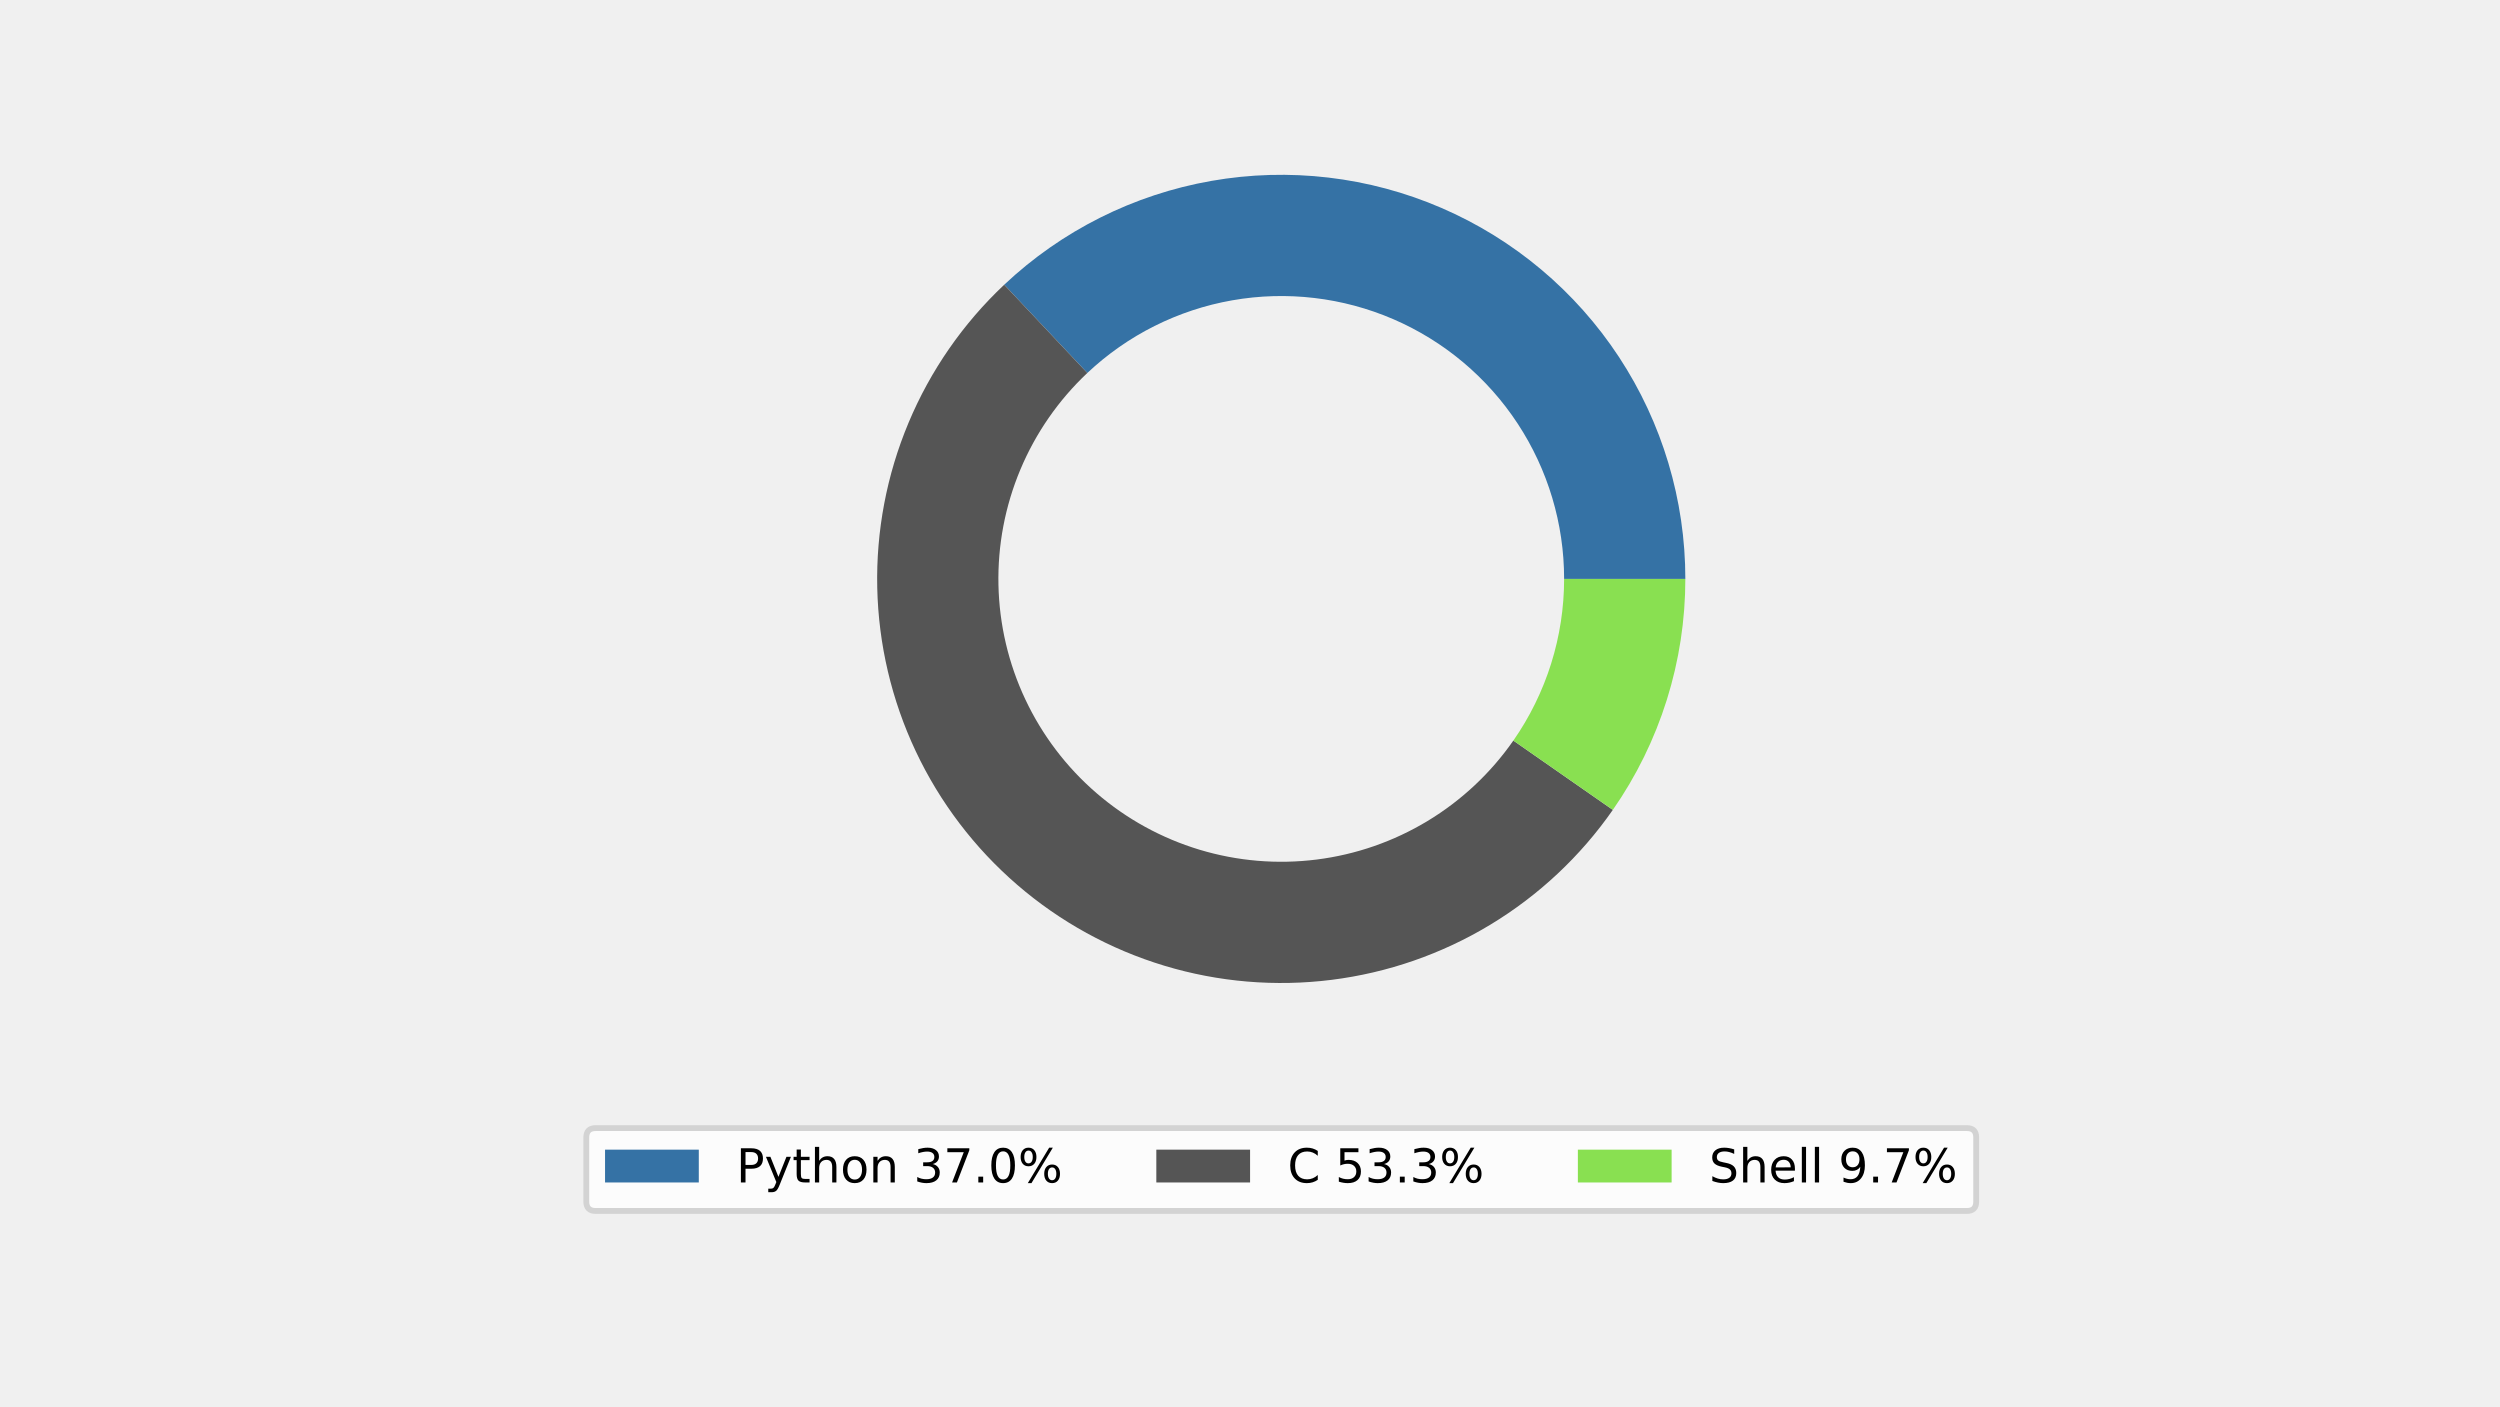
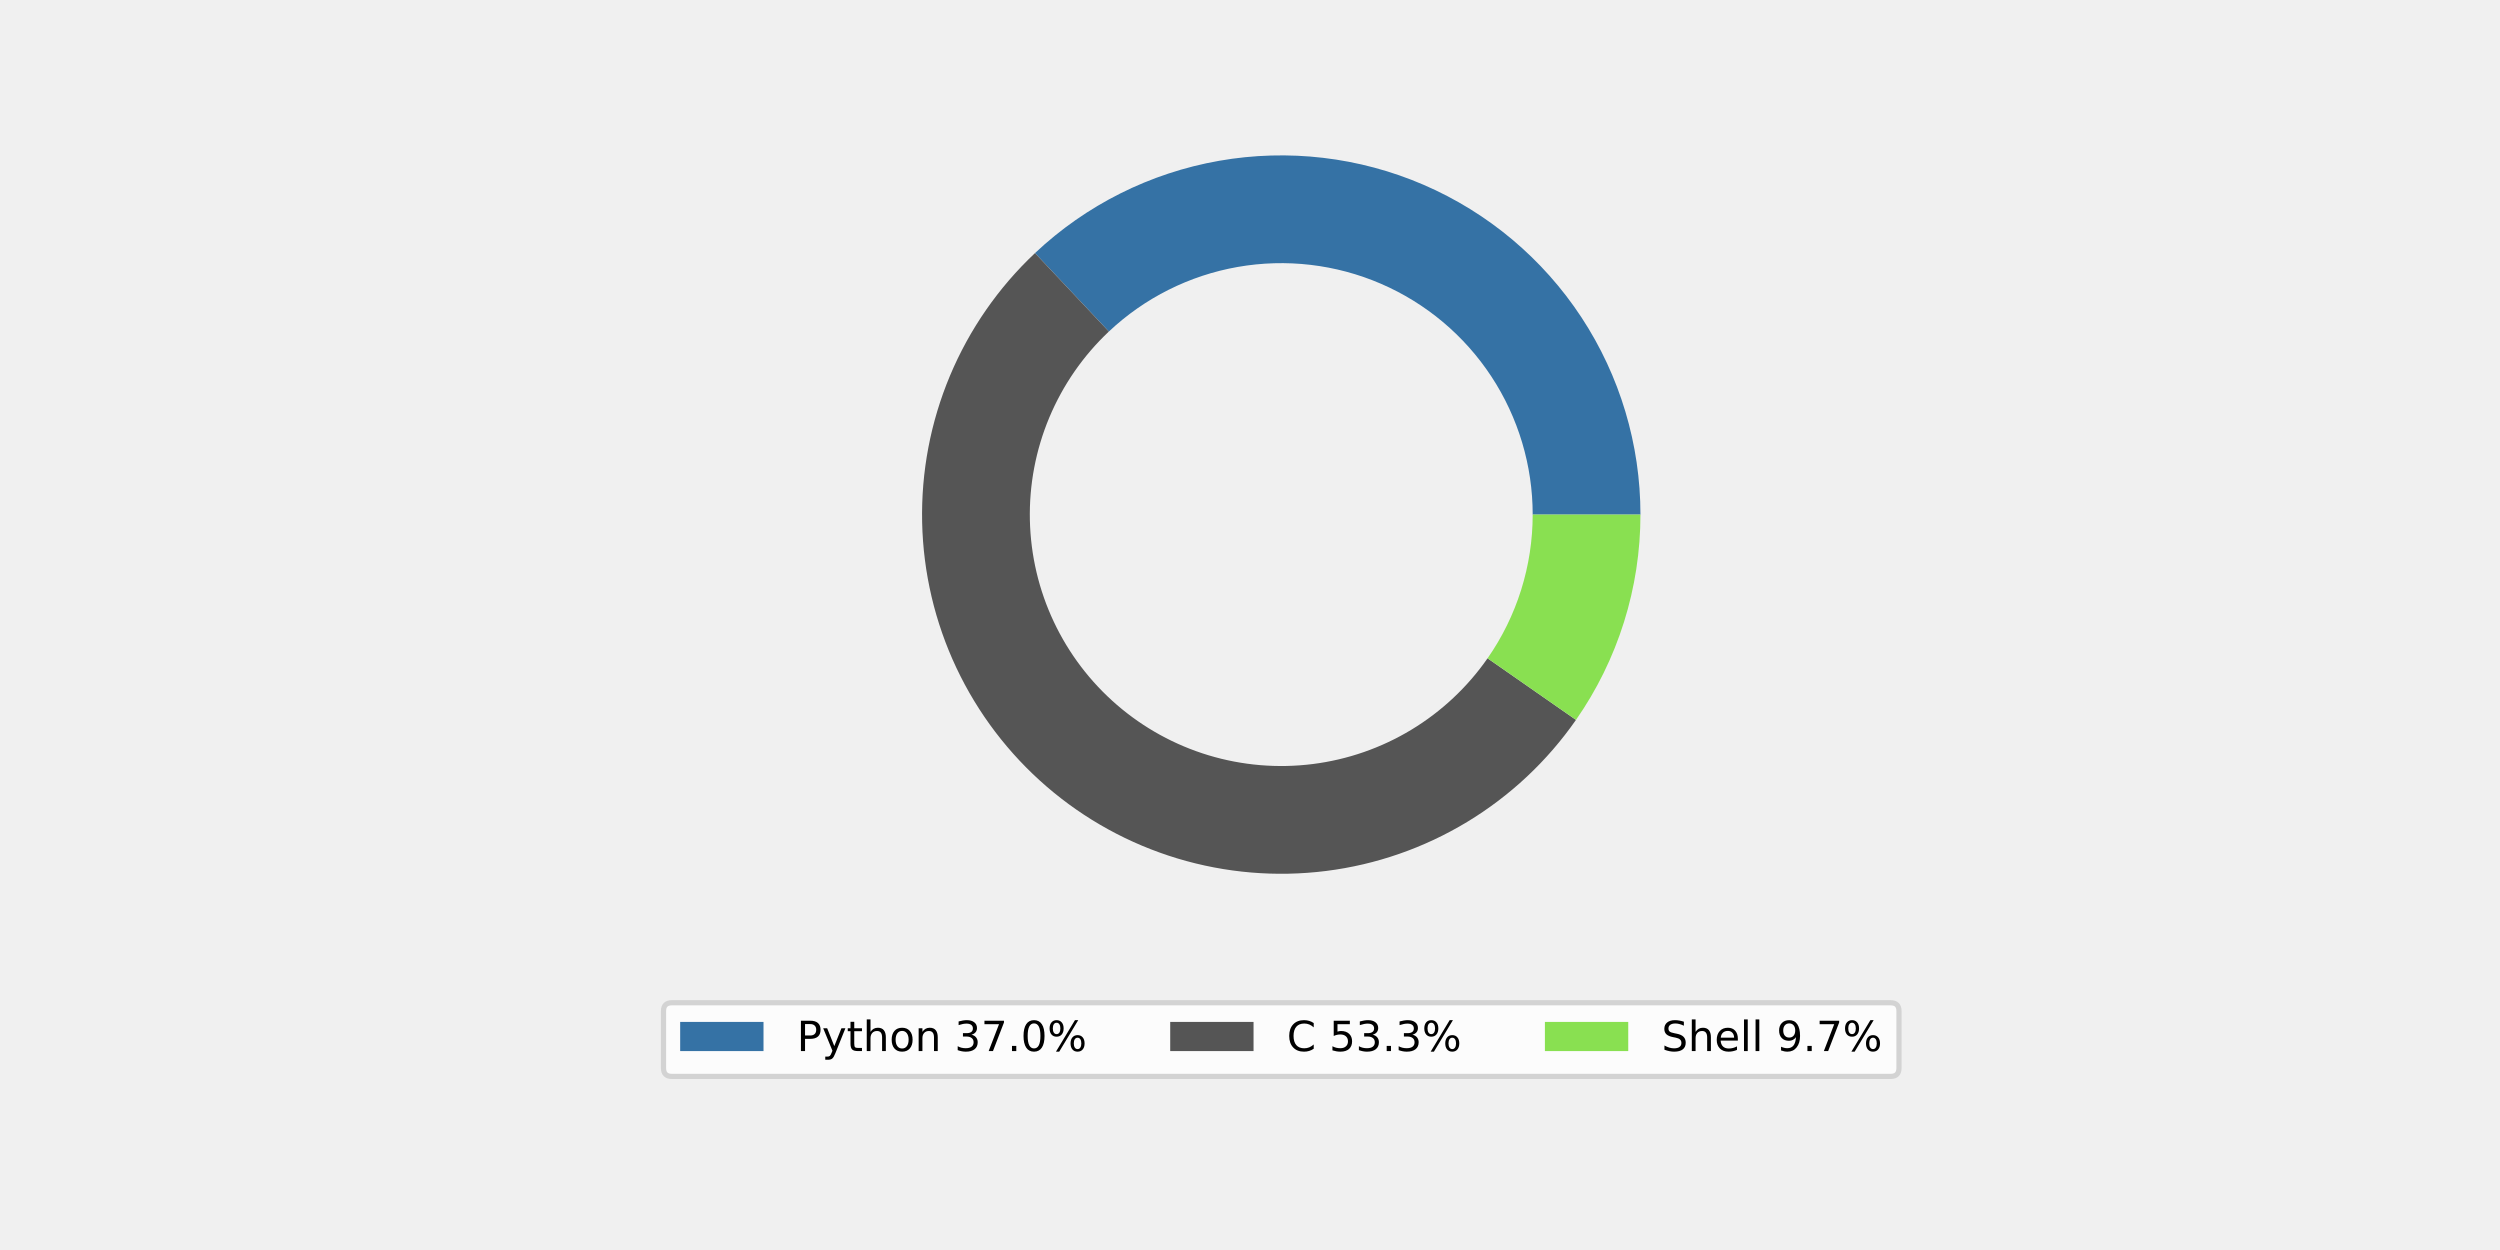
- <svg xmlns="http://www.w3.org/2000/svg" xmlns:xlink="http://www.w3.org/1999/xlink" width="426.667pt" height="240pt" viewBox="0 0 426.667 240" version="1.1">
+ <svg xmlns="http://www.w3.org/2000/svg" xmlns:xlink="http://www.w3.org/1999/xlink" width="480pt" height="240pt" viewBox="0 0 480 240" version="1.1">
  <defs>
    <style type="text/css">*{stroke-linejoin: round; stroke-linecap: butt}</style>
  </defs>
  <g id="figure_1">
    <g id="patch_1">
-       <path d="M 0 240  L 426.667 240  L 426.667 0  L 0 0  L 0 240  z " style="fill: none" />
+       <path d="M 0 240  L 480 240  L 480 0  L 0 0  L 0 240  z " style="fill: none" />
    </g>
    <g id="axes_1">
      <g id="patch_2">
-         <path d="M 266.943 98.8  C 266.943 89.376 264.183 80.156 259.006 72.281  C 253.83 64.406 246.459 58.217 237.808 54.481  C 229.156 50.744 219.597 49.622 210.315 51.252  C 201.034 52.882 192.429 57.195 185.569 63.656  L 171.384 48.594  C 181.185 39.364 193.477 33.203 206.736 30.874  C 219.996 28.545 233.652 30.149 246.011 35.487  C 258.37 40.825 268.9 49.666 276.295 60.916  C 283.69 72.165 287.632 85.337 287.632 98.8  z " clip-path="url(#p0f44d6f2d2)" style="fill: #3572a5" />
+         <path d="M 294.276 98.8  C 294.276 89.376 291.516 80.156 286.34 72.281  C 281.163 64.406 273.792 58.217 265.141 54.481  C 256.489 50.744 246.93 49.622 237.649 51.252  C 228.367 52.882 219.763 57.195 212.902 63.656  L 198.718 48.594  C 208.518 39.364 220.81 33.203 234.07 30.874  C 247.329 28.545 260.985 30.149 273.344 35.487  C 285.703 40.825 296.233 49.666 303.628 60.916  C 311.024 72.165 314.966 85.337 314.966 98.8  z " clip-path="url(#p44ab27bbec)" style="fill: #3572a5" />
      </g>
      <g id="patch_3">
-         <path d="M 185.569 63.656  C 180.648 68.291 176.755 73.908 174.142 80.142  C 171.529 86.377 170.255 93.092 170.402 99.85  C 170.549 106.609 172.114 113.261 174.996 119.377  C 177.877 125.492 182.011 130.934 187.129 135.35  C 192.247 139.767 198.236 143.059 204.708 145.014  C 211.179 146.968 217.989 147.542 224.696 146.698  C 231.403 145.854 237.859 143.61 243.644 140.112  C 249.429 136.615 254.415 131.941 258.279 126.394  L 275.256 138.22  C 269.736 146.144 262.613 152.821 254.348 157.817  C 246.084 162.814 236.862 166.019 227.28 167.225  C 217.699 168.432 207.97 167.612 198.725 164.82  C 189.48 162.027 180.925 157.324 173.613 151.015  C 166.301 144.706 160.396 136.931 156.279 128.195  C 152.163 119.459 149.928 109.955 149.717 100.3  C 149.507 90.645 151.328 81.053 155.06 72.146  C 158.792 63.239 164.354 55.215 171.384 48.594  z " clip-path="url(#p0f44d6f2d2)" style="fill: #555555" />
+         <path d="M 212.902 63.656  C 207.981 68.291 204.088 73.908 201.475 80.142  C 198.863 86.377 197.589 93.092 197.736 99.85  C 197.883 106.609 199.448 113.261 202.329 119.377  C 205.21 125.492 209.344 130.934 214.462 135.35  C 219.581 139.767 225.57 143.059 232.041 145.014  C 238.512 146.968 245.322 147.542 252.03 146.698  C 258.737 145.854 265.192 143.61 270.977 140.112  C 276.762 136.615 281.748 131.941 285.612 126.394  L 302.589 138.22  C 297.069 146.144 289.946 152.821 281.682 157.817  C 273.418 162.814 264.195 166.019 254.614 167.225  C 245.032 168.432 235.303 167.612 226.058 164.82  C 216.814 162.027 208.258 157.324 200.946 151.015  C 193.635 144.706 187.729 136.931 183.613 128.195  C 179.497 119.459 177.261 109.955 177.051 100.3  C 176.841 90.645 178.661 81.053 182.393 72.146  C 186.126 63.239 191.687 55.215 198.718 48.594  z " clip-path="url(#p44ab27bbec)" style="fill: #555555" />
      </g>
      <g id="patch_4">
-         <path d="M 258.279 126.394  C 261.083 122.369 263.257 117.941 264.726 113.261  C 266.195 108.581 266.943 103.705 266.943 98.8  L 287.632 98.8  C 287.632 105.807 286.564 112.773 284.465 119.458  C 282.366 126.144 279.261 132.47 275.256 138.22  z " clip-path="url(#p0f44d6f2d2)" style="fill: #89e051" />
+         <path d="M 285.612 126.394  C 288.416 122.369 290.59 117.941 292.059 113.261  C 293.528 108.581 294.276 103.705 294.276 98.8  L 314.966 98.8  C 314.966 105.807 313.898 112.773 311.799 119.458  C 309.7 126.144 306.594 132.47 302.589 138.22  z " clip-path="url(#p44ab27bbec)" style="fill: #89e051" />
      </g>
    </g>
    <g id="axes_2">
      <g id="legend_1">
        <g id="patch_5">
-           <path d="M 101.661 206.671  L 335.672 206.671  Q 337.272 206.671 337.272 205.071  L 337.272 194.129  Q 337.272 192.529 335.672 192.529  L 101.661 192.529  Q 100.061 192.529 100.061 194.129  L 100.061 205.071  Q 100.061 206.671 101.661 206.671  z " style="fill: #ffffff; opacity: 0.8; stroke: #cccccc; stroke-linejoin: miter" />
+           <path d="M 128.994 206.671  L 363.006 206.671  Q 364.606 206.671 364.606 205.071  L 364.606 194.129  Q 364.606 192.529 363.006 192.529  L 128.994 192.529  Q 127.394 192.529 127.394 194.129  L 127.394 205.071  Q 127.394 206.671 128.994 206.671  z " style="fill: #ffffff; opacity: 0.8; stroke: #cccccc; stroke-linejoin: miter" />
        </g>
        <g id="patch_6">
-           <path d="M 103.261 201.808  L 119.261 201.808  L 119.261 196.208  L 103.261 196.208  z " style="fill: #3572a5" />
+           <path d="M 130.594 201.808  L 146.594 201.808  L 146.594 196.208  L 130.594 196.208  z " style="fill: #3572a5" />
        </g>
        <g id="text_1">
-           <g transform="translate(125.661 201.8075) scale(0.08 -0.08)">
+           <g transform="translate(152.9944 201.8075) scale(0.08 -0.08)">
            <defs>
              <path id="DejaVuSans-50" d="M 1259 4147  L 1259 2394  L 2053 2394  Q 2494 2394 2734 2622  Q 2975 2850 2975 3272  Q 2975 3691 2734 3919  Q 2494 4147 2053 4147  L 1259 4147  z M 628 4666  L 2053 4666  Q 2838 4666 3239 4311  Q 3641 3956 3641 3272  Q 3641 2581 3239 2228  Q 2838 1875 2053 1875  L 1259 1875  L 1259 0  L 628 0  L 628 4666  z " transform="scale(0.015625)" />
              <path id="DejaVuSans-79" d="M 2059 -325  Q 1816 -950 1584 -1140  Q 1353 -1331 966 -1331  L 506 -1331  L 506 -850  L 844 -850  Q 1081 -850 1212 -737  Q 1344 -625 1503 -206  L 1606 56  L 191 3500  L 800 3500  L 1894 763  L 2988 3500  L 3597 3500  L 2059 -325  z " transform="scale(0.015625)" />
              <path id="DejaVuSans-74" d="M 1172 4494  L 1172 3500  L 2356 3500  L 2356 3053  L 1172 3053  L 1172 1153  Q 1172 725 1289 603  Q 1406 481 1766 481  L 2356 481  L 2356 0  L 1766 0  Q 1100 0 847 248  Q 594 497 594 1153  L 594 3053  L 172 3053  L 172 3500  L 594 3500  L 594 4494  L 1172 4494  z " transform="scale(0.015625)" />
              <path id="DejaVuSans-68" d="M 3513 2113  L 3513 0  L 2938 0  L 2938 2094  Q 2938 2591 2744 2837  Q 2550 3084 2163 3084  Q 1697 3084 1428 2787  Q 1159 2491 1159 1978  L 1159 0  L 581 0  L 581 4863  L 1159 4863  L 1159 2956  Q 1366 3272 1645 3428  Q 1925 3584 2291 3584  Q 2894 3584 3203 3211  Q 3513 2838 3513 2113  z " transform="scale(0.015625)" />
              <path id="DejaVuSans-6f" d="M 1959 3097  Q 1497 3097 1228 2736  Q 959 2375 959 1747  Q 959 1119 1226 758  Q 1494 397 1959 397  Q 2419 397 2687 759  Q 2956 1122 2956 1747  Q 2956 2369 2687 2733  Q 2419 3097 1959 3097  z M 1959 3584  Q 2709 3584 3137 3096  Q 3566 2609 3566 1747  Q 3566 888 3137 398  Q 2709 -91 1959 -91  Q 1206 -91 779 398  Q 353 888 353 1747  Q 353 2609 779 3096  Q 1206 3584 1959 3584  z " transform="scale(0.015625)" />
              <path id="DejaVuSans-6e" d="M 3513 2113  L 3513 0  L 2938 0  L 2938 2094  Q 2938 2591 2744 2837  Q 2550 3084 2163 3084  Q 1697 3084 1428 2787  Q 1159 2491 1159 1978  L 1159 0  L 581 0  L 581 3500  L 1159 3500  L 1159 2956  Q 1366 3272 1645 3428  Q 1925 3584 2291 3584  Q 2894 3584 3203 3211  Q 3513 2838 3513 2113  z " transform="scale(0.015625)" />
              <path id="DejaVuSans-20" transform="scale(0.015625)" />
              <path id="DejaVuSans-33" d="M 2597 2516  Q 3050 2419 3304 2112  Q 3559 1806 3559 1356  Q 3559 666 3084 287  Q 2609 -91 1734 -91  Q 1441 -91 1130 -33  Q 819 25 488 141  L 488 750  Q 750 597 1062 519  Q 1375 441 1716 441  Q 2309 441 2620 675  Q 2931 909 2931 1356  Q 2931 1769 2642 2001  Q 2353 2234 1838 2234  L 1294 2234  L 1294 2753  L 1863 2753  Q 2328 2753 2575 2939  Q 2822 3125 2822 3475  Q 2822 3834 2567 4026  Q 2313 4219 1838 4219  Q 1578 4219 1281 4162  Q 984 4106 628 3988  L 628 4550  Q 988 4650 1302 4700  Q 1616 4750 1894 4750  Q 2613 4750 3031 4423  Q 3450 4097 3450 3541  Q 3450 3153 3228 2886  Q 3006 2619 2597 2516  z " transform="scale(0.015625)" />
              <path id="DejaVuSans-37" d="M 525 4666  L 3525 4666  L 3525 4397  L 1831 0  L 1172 0  L 2766 4134  L 525 4134  L 525 4666  z " transform="scale(0.015625)" />
              <path id="DejaVuSans-2e" d="M 684 794  L 1344 794  L 1344 0  L 684 0  L 684 794  z " transform="scale(0.015625)" />
              <path id="DejaVuSans-30" d="M 2034 4250  Q 1547 4250 1301 3770  Q 1056 3291 1056 2328  Q 1056 1369 1301 889  Q 1547 409 2034 409  Q 2525 409 2770 889  Q 3016 1369 3016 2328  Q 3016 3291 2770 3770  Q 2525 4250 2034 4250  z M 2034 4750  Q 2819 4750 3233 4129  Q 3647 3509 3647 2328  Q 3647 1150 3233 529  Q 2819 -91 2034 -91  Q 1250 -91 836 529  Q 422 1150 422 2328  Q 422 3509 836 4129  Q 1250 4750 2034 4750  z " transform="scale(0.015625)" />
              <path id="DejaVuSans-25" d="M 4653 2053  Q 4381 2053 4226 1822  Q 4072 1591 4072 1178  Q 4072 772 4226 539  Q 4381 306 4653 306  Q 4919 306 5073 539  Q 5228 772 5228 1178  Q 5228 1588 5073 1820  Q 4919 2053 4653 2053  z M 4653 2450  Q 5147 2450 5437 2106  Q 5728 1763 5728 1178  Q 5728 594 5436 251  Q 5144 -91 4653 -91  Q 4153 -91 3862 251  Q 3572 594 3572 1178  Q 3572 1766 3864 2108  Q 4156 2450 4653 2450  z M 1428 4353  Q 1159 4353 1004 4120  Q 850 3888 850 3481  Q 850 3069 1003 2837  Q 1156 2606 1428 2606  Q 1700 2606 1854 2837  Q 2009 3069 2009 3481  Q 2009 3884 1853 4118  Q 1697 4353 1428 4353  z M 4250 4750  L 4750 4750  L 1831 -91  L 1331 -91  L 4250 4750  z M 1428 4750  Q 1922 4750 2215 4408  Q 2509 4066 2509 3481  Q 2509 2891 2217 2550  Q 1925 2209 1428 2209  Q 931 2209 642 2551  Q 353 2894 353 3481  Q 353 4063 643 4406  Q 934 4750 1428 4750  z " transform="scale(0.015625)" />
            </defs>
            <use xlink:href="#DejaVuSans-50" />
            <use xlink:href="#DejaVuSans-79" x="60.303" />
            <use xlink:href="#DejaVuSans-74" x="119.482" />
            <use xlink:href="#DejaVuSans-68" x="158.691" />
            <use xlink:href="#DejaVuSans-6f" x="222.07" />
            <use xlink:href="#DejaVuSans-6e" x="283.252" />
            <use xlink:href="#DejaVuSans-20" x="346.631" />
            <use xlink:href="#DejaVuSans-33" x="378.418" />
            <use xlink:href="#DejaVuSans-37" x="442.041" />
            <use xlink:href="#DejaVuSans-2e" x="505.664" />
            <use xlink:href="#DejaVuSans-30" x="537.451" />
            <use xlink:href="#DejaVuSans-25" x="601.074" />
          </g>
        </g>
        <g id="patch_7">
-           <path d="M 197.347 201.808  L 213.347 201.808  L 213.347 196.208  L 197.347 196.208  z " style="fill: #555555" />
+           <path d="M 224.681 201.808  L 240.681 201.808  L 240.681 196.208  L 224.681 196.208  z " style="fill: #555555" />
        </g>
        <g id="text_2">
-           <g transform="translate(219.7473 201.8075) scale(0.08 -0.08)">
+           <g transform="translate(247.0806 201.8075) scale(0.08 -0.08)">
            <defs>
              <path id="DejaVuSans-43" d="M 4122 4306  L 4122 3641  Q 3803 3938 3442 4084  Q 3081 4231 2675 4231  Q 1875 4231 1450 3742  Q 1025 3253 1025 2328  Q 1025 1406 1450 917  Q 1875 428 2675 428  Q 3081 428 3442 575  Q 3803 722 4122 1019  L 4122 359  Q 3791 134 3420 21  Q 3050 -91 2638 -91  Q 1578 -91 968 557  Q 359 1206 359 2328  Q 359 3453 968 4101  Q 1578 4750 2638 4750  Q 3056 4750 3426 4639  Q 3797 4528 4122 4306  z " transform="scale(0.015625)" />
              <path id="DejaVuSans-35" d="M 691 4666  L 3169 4666  L 3169 4134  L 1269 4134  L 1269 2991  Q 1406 3038 1543 3061  Q 1681 3084 1819 3084  Q 2600 3084 3056 2656  Q 3513 2228 3513 1497  Q 3513 744 3044 326  Q 2575 -91 1722 -91  Q 1428 -91 1123 -41  Q 819 9 494 109  L 494 744  Q 775 591 1075 516  Q 1375 441 1709 441  Q 2250 441 2565 725  Q 2881 1009 2881 1497  Q 2881 1984 2565 2268  Q 2250 2553 1709 2553  Q 1456 2553 1204 2497  Q 953 2441 691 2322  L 691 4666  z " transform="scale(0.015625)" />
            </defs>
            <use xlink:href="#DejaVuSans-43" />
            <use xlink:href="#DejaVuSans-20" x="69.824" />
            <use xlink:href="#DejaVuSans-35" x="101.611" />
            <use xlink:href="#DejaVuSans-33" x="165.234" />
            <use xlink:href="#DejaVuSans-2e" x="228.857" />
            <use xlink:href="#DejaVuSans-33" x="260.645" />
            <use xlink:href="#DejaVuSans-25" x="324.268" />
          </g>
        </g>
        <g id="patch_8">
-           <path d="M 269.29 201.808  L 285.29 201.808  L 285.29 196.208  L 269.29 196.208  z " style="fill: #89e051" />
+           <path d="M 296.623 201.808  L 312.623 201.808  L 312.623 196.208  L 296.623 196.208  z " style="fill: #89e051" />
        </g>
        <g id="text_3">
-           <g transform="translate(291.6898 201.8075) scale(0.08 -0.08)">
+           <g transform="translate(319.0231 201.8075) scale(0.08 -0.08)">
            <defs>
              <path id="DejaVuSans-53" d="M 3425 4513  L 3425 3897  Q 3066 4069 2747 4153  Q 2428 4238 2131 4238  Q 1616 4238 1336 4038  Q 1056 3838 1056 3469  Q 1056 3159 1242 3001  Q 1428 2844 1947 2747  L 2328 2669  Q 3034 2534 3370 2195  Q 3706 1856 3706 1288  Q 3706 609 3251 259  Q 2797 -91 1919 -91  Q 1588 -91 1214 -16  Q 841 59 441 206  L 441 856  Q 825 641 1194 531  Q 1563 422 1919 422  Q 2459 422 2753 634  Q 3047 847 3047 1241  Q 3047 1584 2836 1778  Q 2625 1972 2144 2069  L 1759 2144  Q 1053 2284 737 2584  Q 422 2884 422 3419  Q 422 4038 858 4394  Q 1294 4750 2059 4750  Q 2388 4750 2728 4690  Q 3069 4631 3425 4513  z " transform="scale(0.015625)" />
              <path id="DejaVuSans-65" d="M 3597 1894  L 3597 1613  L 953 1613  Q 991 1019 1311 708  Q 1631 397 2203 397  Q 2534 397 2845 478  Q 3156 559 3463 722  L 3463 178  Q 3153 47 2828 -22  Q 2503 -91 2169 -91  Q 1331 -91 842 396  Q 353 884 353 1716  Q 353 2575 817 3079  Q 1281 3584 2069 3584  Q 2775 3584 3186 3129  Q 3597 2675 3597 1894  z M 3022 2063  Q 3016 2534 2758 2815  Q 2500 3097 2075 3097  Q 1594 3097 1305 2825  Q 1016 2553 972 2059  L 3022 2063  z " transform="scale(0.015625)" />
              <path id="DejaVuSans-6c" d="M 603 4863  L 1178 4863  L 1178 0  L 603 0  L 603 4863  z " transform="scale(0.015625)" />
              <path id="DejaVuSans-39" d="M 703 97  L 703 672  Q 941 559 1184 500  Q 1428 441 1663 441  Q 2288 441 2617 861  Q 2947 1281 2994 2138  Q 2813 1869 2534 1725  Q 2256 1581 1919 1581  Q 1219 1581 811 2004  Q 403 2428 403 3163  Q 403 3881 828 4315  Q 1253 4750 1959 4750  Q 2769 4750 3195 4129  Q 3622 3509 3622 2328  Q 3622 1225 3098 567  Q 2575 -91 1691 -91  Q 1453 -91 1209 -44  Q 966 3 703 97  z M 1959 2075  Q 2384 2075 2632 2365  Q 2881 2656 2881 3163  Q 2881 3666 2632 3958  Q 2384 4250 1959 4250  Q 1534 4250 1286 3958  Q 1038 3666 1038 3163  Q 1038 2656 1286 2365  Q 1534 2075 1959 2075  z " transform="scale(0.015625)" />
            </defs>
            <use xlink:href="#DejaVuSans-53" />
            <use xlink:href="#DejaVuSans-68" x="63.477" />
            <use xlink:href="#DejaVuSans-65" x="126.855" />
            <use xlink:href="#DejaVuSans-6c" x="188.379" />
            <use xlink:href="#DejaVuSans-6c" x="216.162" />
            <use xlink:href="#DejaVuSans-20" x="243.945" />
            <use xlink:href="#DejaVuSans-39" x="275.732" />
            <use xlink:href="#DejaVuSans-2e" x="339.355" />
            <use xlink:href="#DejaVuSans-37" x="371.143" />
            <use xlink:href="#DejaVuSans-25" x="434.766" />
          </g>
        </g>
      </g>
    </g>
  </g>
  <defs>
-     <clipPath id="p0f44d6f2d2">
-       <path d="M 288.667 98.8  C 288.667 89.608 286.856 80.505 283.338 72.012  C 279.82 63.52 274.664 55.802 268.164 49.303  C 261.664 42.803 253.947 37.646 245.455 34.128  C 236.962 30.611 227.859 28.8 218.667 28.8  C 209.474 28.8 200.371 30.611 191.879 34.128  C 183.386 37.646 175.669 42.803 169.169 49.303  C 162.669 55.802 157.513 63.52 153.995 72.012  C 150.477 80.505 148.667 89.608 148.667 98.8  C 148.667 107.992 150.477 117.095 153.995 125.588  C 157.513 134.08 162.669 141.798 169.169 148.297  C 175.669 154.797 183.386 159.954 191.879 163.472  C 200.371 166.989 209.474 168.8 218.667 168.8  C 227.859 168.8 236.962 166.989 245.455 163.472  C 253.947 159.954 261.664 154.797 268.164 148.297  C 274.664 141.798 279.82 134.08 283.338 125.588  C 286.856 117.095 288.667 107.992 288.667 98.8  M 218.667 98.8  C 218.667 98.8 218.667 98.8 218.667 98.8  C 218.667 98.8 218.667 98.8 218.667 98.8  C 218.667 98.8 218.667 98.8 218.667 98.8  C 218.667 98.8 218.667 98.8 218.667 98.8  C 218.667 98.8 218.667 98.8 218.667 98.8  C 218.667 98.8 218.667 98.8 218.667 98.8  C 218.667 98.8 218.667 98.8 218.667 98.8  C 218.667 98.8 218.667 98.8 218.667 98.8  C 218.667 98.8 218.667 98.8 218.667 98.8  C 218.667 98.8 218.667 98.8 218.667 98.8  C 218.667 98.8 218.667 98.8 218.667 98.8  C 218.667 98.8 218.667 98.8 218.667 98.8  C 218.667 98.8 218.667 98.8 218.667 98.8  C 218.667 98.8 218.667 98.8 218.667 98.8  C 218.667 98.8 218.667 98.8 218.667 98.8  C 218.667 98.8 218.667 98.8 218.667 98.8  z " />
+     <clipPath id="p44ab27bbec">
+       <path d="M 316 98.8  C 316 89.608 314.189 80.505 310.672 72.012  C 307.154 63.52 301.997 55.802 295.497 49.303  C 288.998 42.803 281.28 37.646 272.788 34.128  C 264.295 30.611 255.192 28.8 246 28.8  C 236.808 28.8 227.705 30.611 219.212 34.128  C 210.72 37.646 203.002 42.803 196.503 49.303  C 190.003 55.802 184.846 63.52 181.328 72.012  C 177.811 80.505 176 89.608 176 98.8  C 176 107.992 177.811 117.095 181.328 125.588  C 184.846 134.08 190.003 141.798 196.503 148.297  C 203.002 154.797 210.72 159.954 219.212 163.472  C 227.705 166.989 236.808 168.8 246 168.8  C 255.192 168.8 264.295 166.989 272.788 163.472  C 281.28 159.954 288.998 154.797 295.497 148.297  C 301.997 141.798 307.154 134.08 310.672 125.588  C 314.189 117.095 316 107.992 316 98.8  M 246 98.8  C 246 98.8 246 98.8 246 98.8  C 246 98.8 246 98.8 246 98.8  C 246 98.8 246 98.8 246 98.8  C 246 98.8 246 98.8 246 98.8  C 246 98.8 246 98.8 246 98.8  C 246 98.8 246 98.8 246 98.8  C 246 98.8 246 98.8 246 98.8  C 246 98.8 246 98.8 246 98.8  C 246 98.8 246 98.8 246 98.8  C 246 98.8 246 98.8 246 98.8  C 246 98.8 246 98.8 246 98.8  C 246 98.8 246 98.8 246 98.8  C 246 98.8 246 98.8 246 98.8  C 246 98.8 246 98.8 246 98.8  C 246 98.8 246 98.8 246 98.8  C 246 98.8 246 98.8 246 98.8  z " />
    </clipPath>
  </defs>
</svg>
